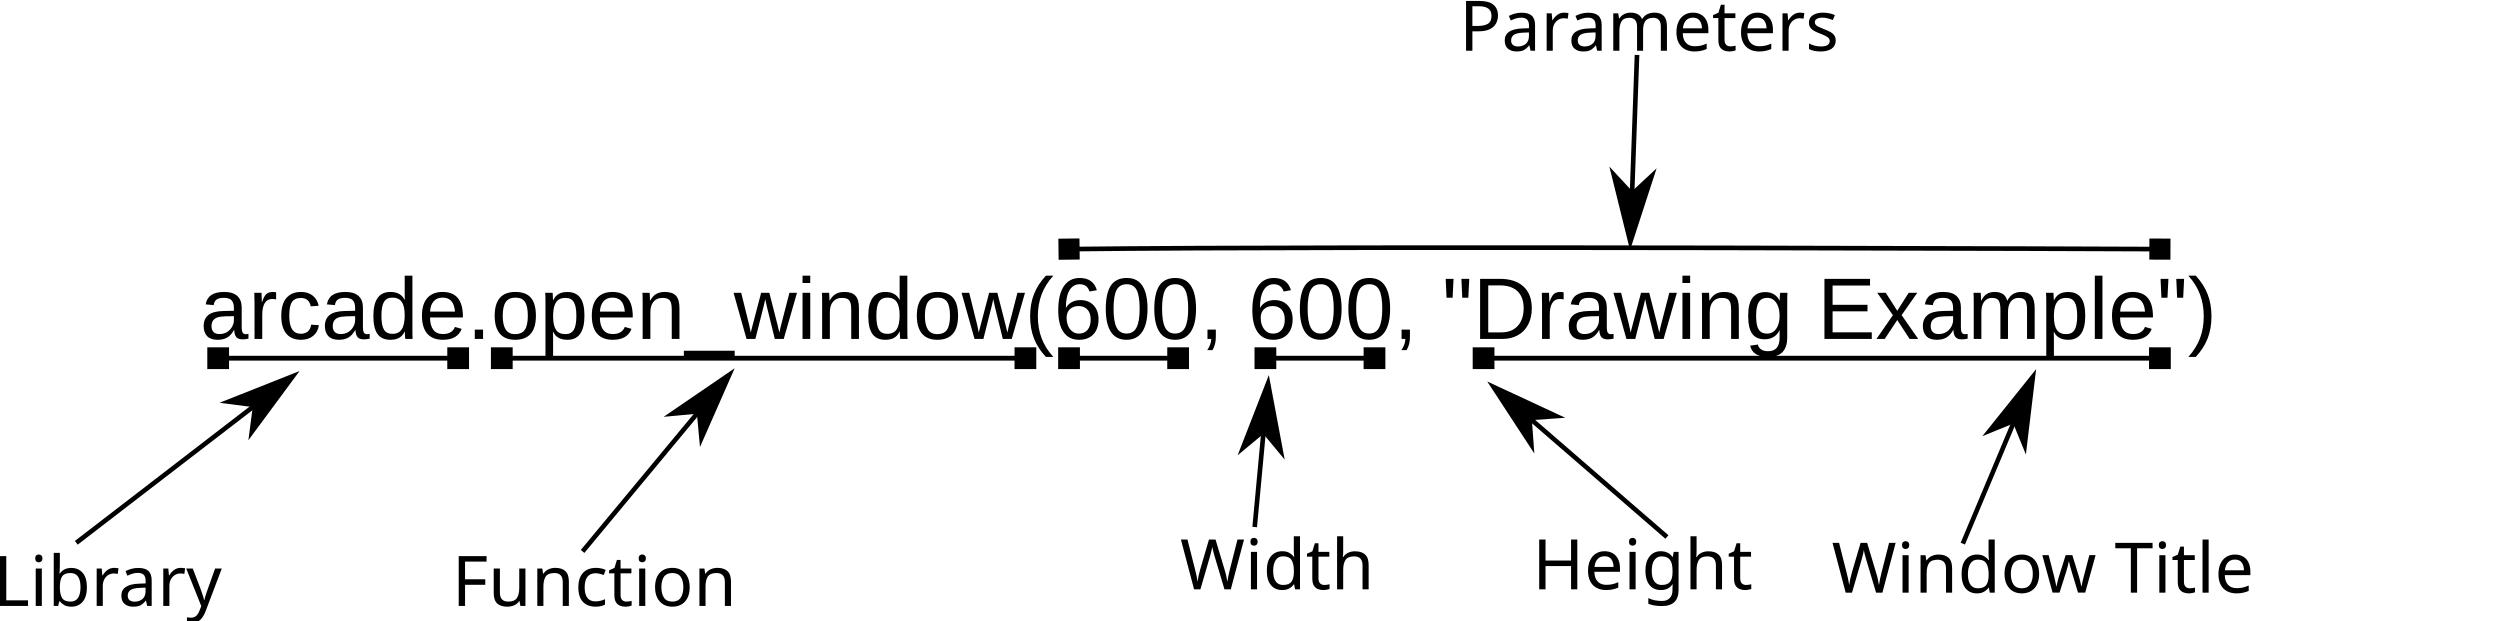
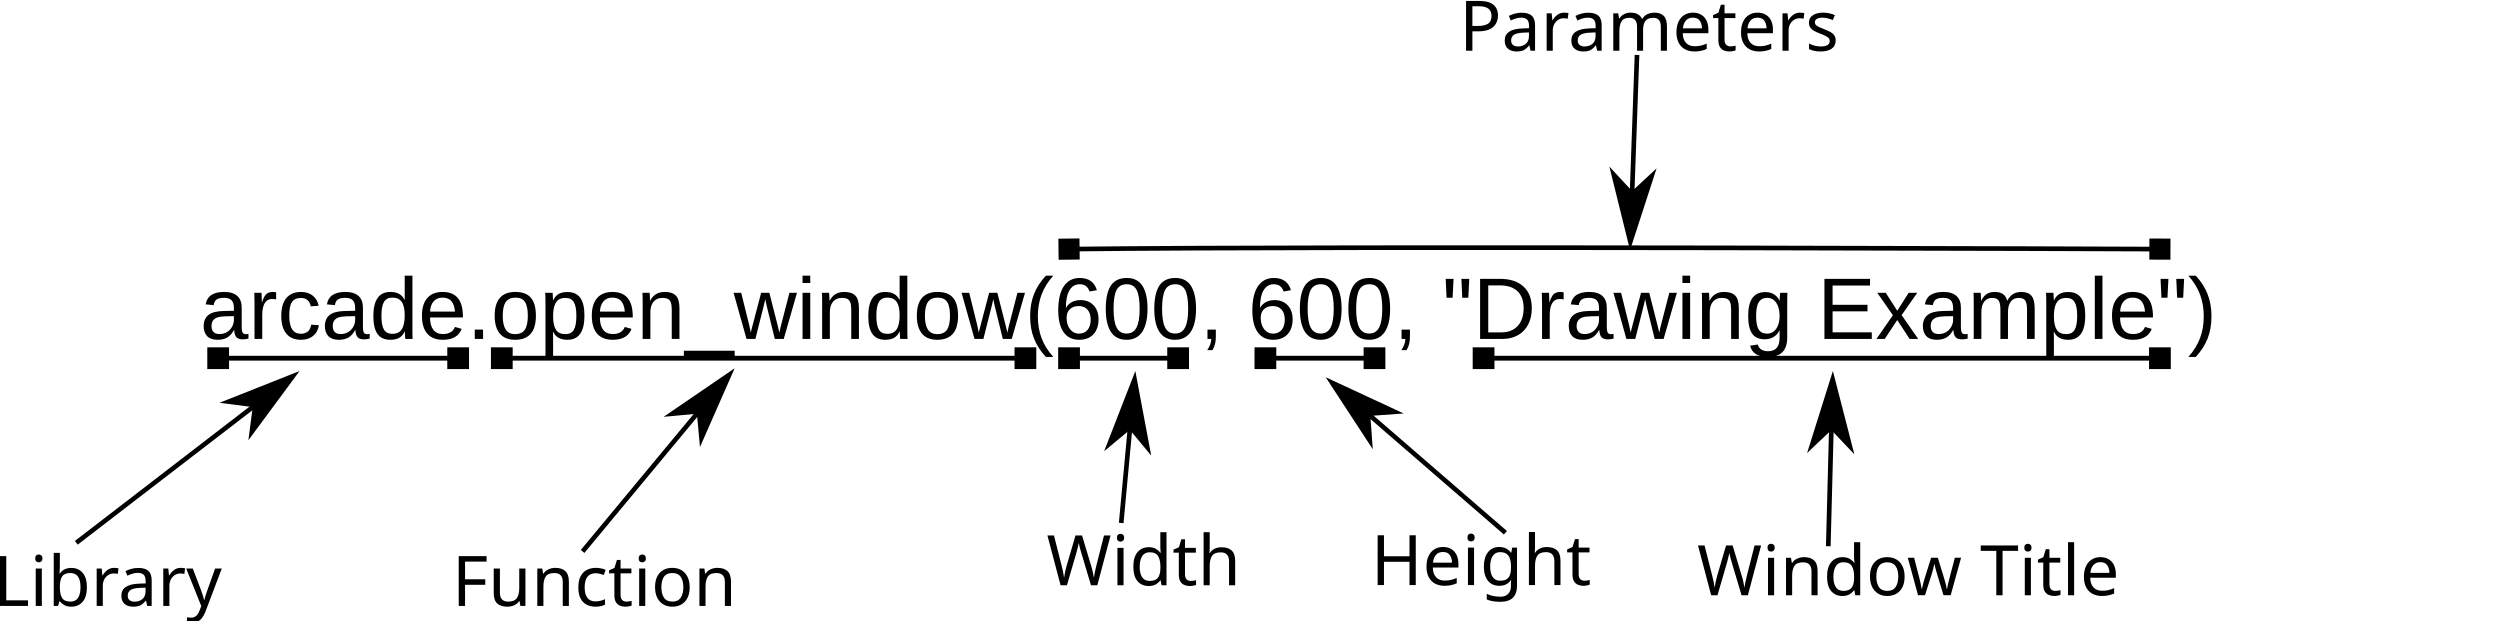
<svg xmlns="http://www.w3.org/2000/svg" width="151.591mm" height="37.595mm" viewBox="0 0 537.133 133.209" id="svg2" version="1.1">
  <defs id="defs4">
    <marker orient="auto" refY="0" refX="0" id="marker6206" style="overflow:visible">
      <path id="path6208" d="M -5,-5 -5,5 5,5 5,-5 -5,-5 Z" style="fill:#000000;fill-opacity:1;fill-rule:evenodd;stroke:#000000;stroke-width:1pt;stroke-opacity:1" transform="scale(0.4,0.4)" />
    </marker>
    <marker orient="auto" refY="0" refX="0" id="SquareL" style="overflow:visible">
      <path id="path4264" d="M -5,-5 -5,5 5,5 5,-5 -5,-5 Z" style="fill:#000000;fill-opacity:1;fill-rule:evenodd;stroke:#000000;stroke-width:1pt;stroke-opacity:1" transform="scale(0.8,0.8)" />
    </marker>
    <marker orient="auto" refY="0" refX="0" id="SquareM" style="overflow:visible">
      <path id="path4267" d="M -5,-5 -5,5 5,5 5,-5 -5,-5 Z" style="fill:#000000;fill-opacity:1;fill-rule:evenodd;stroke:#000000;stroke-width:1pt;stroke-opacity:1" transform="scale(0.4,0.4)" />
    </marker>
    <marker orient="auto" refY="0" refX="0" id="Arrow1Lstart" style="overflow:visible">
      <path id="path4194" d="M 0,0 5,-5 -12.5,0 5,5 0,0 Z" style="fill:#000000;fill-opacity:1;fill-rule:evenodd;stroke:#000000;stroke-width:1pt;stroke-opacity:1" transform="matrix(0.8,0,0,0.8,10,0)" />
    </marker>
    <marker orient="auto" refY="0" refX="0" id="Arrow1Lstart-1" style="overflow:visible">
      <path id="path4194-5" d="M 0,0 5,-5 -12.5,0 5,5 0,0 Z" style="fill:#000000;fill-opacity:1;fill-rule:evenodd;stroke:#000000;stroke-width:1pt;stroke-opacity:1" transform="matrix(0.8,0,0,0.8,10,0)" />
    </marker>
    <marker orient="auto" refY="0" refX="0" id="Arrow1Lstart-1-1" style="overflow:visible">
      <path id="path4194-5-5" d="M 0,0 5,-5 -12.5,0 5,5 0,0 Z" style="fill:#000000;fill-opacity:1;fill-rule:evenodd;stroke:#000000;stroke-width:1pt;stroke-opacity:1" transform="matrix(0.8,0,0,0.8,10,0)" />
    </marker>
    <marker orient="auto" refY="0" refX="0" id="Arrow1Lstart-1-6" style="overflow:visible">
      <path id="path4194-5-9" d="M 0,0 5,-5 -12.5,0 5,5 0,0 Z" style="fill:#000000;fill-opacity:1;fill-rule:evenodd;stroke:#000000;stroke-width:1pt;stroke-opacity:1" transform="matrix(0.8,0,0,0.8,10,0)" />
    </marker>
    <marker orient="auto" refY="0" refX="0" id="Arrow1Lstart-1-10" style="overflow:visible">
      <path id="path4194-5-8" d="M 0,0 5,-5 -12.5,0 5,5 0,0 Z" style="fill:#000000;fill-opacity:1;fill-rule:evenodd;stroke:#000000;stroke-width:1pt;stroke-opacity:1" transform="matrix(0.8,0,0,0.8,10,0)" />
    </marker>
    <marker orient="auto" refY="0" refX="0" id="Arrow1Lstart-1-9" style="overflow:visible">
      <path id="path4194-5-3" d="M 0,0 5,-5 -12.5,0 5,5 0,0 Z" style="fill:#000000;fill-opacity:1;fill-rule:evenodd;stroke:#000000;stroke-width:1pt;stroke-opacity:1" transform="matrix(0.8,0,0,0.8,10,0)" />
    </marker>
    <marker orient="auto" refY="0" refX="0" id="SquareM-5" style="overflow:visible">
      <path id="path4267-6" d="M -5,-5 -5,5 5,5 5,-5 -5,-5 Z" style="fill:#000000;fill-opacity:1;fill-rule:evenodd;stroke:#000000;stroke-width:1pt;stroke-opacity:1" transform="scale(0.4,0.4)" />
    </marker>
    <marker orient="auto" refY="0" refX="0" id="marker6206-7" style="overflow:visible">
      <path id="path6208-1" d="M -5,-5 -5,5 5,5 5,-5 -5,-5 Z" style="fill:#000000;fill-opacity:1;fill-rule:evenodd;stroke:#000000;stroke-width:1pt;stroke-opacity:1" transform="scale(0.4,0.4)" />
    </marker>
    <marker orient="auto" refY="0" refX="0" id="SquareM-4" style="overflow:visible">
      <path id="path4267-61" d="M -5,-5 -5,5 5,5 5,-5 -5,-5 Z" style="fill:#000000;fill-opacity:1;fill-rule:evenodd;stroke:#000000;stroke-width:1pt;stroke-opacity:1" transform="scale(0.4,0.4)" />
    </marker>
    <marker orient="auto" refY="0" refX="0" id="marker6206-8" style="overflow:visible">
      <path id="path6208-6" d="M -5,-5 -5,5 5,5 5,-5 -5,-5 Z" style="fill:#000000;fill-opacity:1;fill-rule:evenodd;stroke:#000000;stroke-width:1pt;stroke-opacity:1" transform="scale(0.4,0.4)" />
    </marker>
    <marker orient="auto" refY="0" refX="0" id="SquareM-0" style="overflow:visible">
      <path id="path4267-9" d="M -5,-5 -5,5 5,5 5,-5 -5,-5 Z" style="fill:#000000;fill-opacity:1;fill-rule:evenodd;stroke:#000000;stroke-width:1pt;stroke-opacity:1" transform="scale(0.4,0.4)" />
    </marker>
    <marker orient="auto" refY="0" refX="0" id="marker6206-74" style="overflow:visible">
      <path id="path6208-0" d="M -5,-5 -5,5 5,5 5,-5 -5,-5 Z" style="fill:#000000;fill-opacity:1;fill-rule:evenodd;stroke:#000000;stroke-width:1pt;stroke-opacity:1" transform="scale(0.4,0.4)" />
    </marker>
    <marker orient="auto" refY="0" refX="0" id="SquareM-7" style="overflow:visible">
      <path id="path4267-8" d="M -5,-5 -5,5 5,5 5,-5 -5,-5 Z" style="fill:#000000;fill-opacity:1;fill-rule:evenodd;stroke:#000000;stroke-width:1pt;stroke-opacity:1" transform="scale(0.4,0.4)" />
    </marker>
    <marker orient="auto" refY="0" refX="0" id="marker6206-1" style="overflow:visible">
      <path id="path6208-03" d="M -5,-5 -5,5 5,5 5,-5 -5,-5 Z" style="fill:#000000;fill-opacity:1;fill-rule:evenodd;stroke:#000000;stroke-width:1pt;stroke-opacity:1" transform="scale(0.4,0.4)" />
    </marker>
    <marker orient="auto" refY="0" refX="0" id="SquareM-3" style="overflow:visible">
      <path id="path4267-4" d="M -5,-5 -5,5 5,5 5,-5 -5,-5 Z" style="fill:#000000;fill-opacity:1;fill-rule:evenodd;stroke:#000000;stroke-width:1pt;stroke-opacity:1" transform="scale(0.4,0.4)" />
    </marker>
    <marker orient="auto" refY="0" refX="0" id="marker6206-78" style="overflow:visible">
      <path id="path6208-66" d="M -5,-5 -5,5 5,5 5,-5 -5,-5 Z" style="fill:#000000;fill-opacity:1;fill-rule:evenodd;stroke:#000000;stroke-width:1pt;stroke-opacity:1" transform="scale(0.4,0.4)" />
    </marker>
    <marker orient="auto" refY="0" refX="0" id="SquareM-0-4" style="overflow:visible">
      <path id="path4267-9-9" d="M -5,-5 -5,5 5,5 5,-5 -5,-5 Z" style="fill:#000000;fill-opacity:1;fill-rule:evenodd;stroke:#000000;stroke-width:1pt;stroke-opacity:1" transform="scale(0.4,0.4)" />
    </marker>
    <marker orient="auto" refY="0" refX="0" id="marker6206-74-3" style="overflow:visible">
      <path id="path6208-0-5" d="M -5,-5 -5,5 5,5 5,-5 -5,-5 Z" style="fill:#000000;fill-opacity:1;fill-rule:evenodd;stroke:#000000;stroke-width:1pt;stroke-opacity:1" transform="scale(0.4,0.4)" />
    </marker>
    <marker orient="auto" refY="0" refX="0" id="SquareM-0-4-5" style="overflow:visible">
      <path id="path4267-9-9-9" d="M -5,-5 -5,5 5,5 5,-5 -5,-5 Z" style="fill:#000000;fill-opacity:1;fill-rule:evenodd;stroke:#000000;stroke-width:1pt;stroke-opacity:1" transform="scale(0.4,0.4)" />
    </marker>
    <marker orient="auto" refY="0" refX="0" id="marker6206-74-3-6" style="overflow:visible">
      <path id="path6208-0-5-1" d="M -5,-5 -5,5 5,5 5,-5 -5,-5 Z" style="fill:#000000;fill-opacity:1;fill-rule:evenodd;stroke:#000000;stroke-width:1pt;stroke-opacity:1" transform="scale(0.4,0.4)" />
    </marker>
    <marker orient="auto" refY="0" refX="0" id="marker6206-3" style="overflow:visible">
      <path id="path6208-5" d="M -5,-5 V 5 H 5 V -5 Z" style="fill:#000000;fill-opacity:1;fill-rule:evenodd;stroke:#000000;stroke-width:1pt;stroke-opacity:1" transform="scale(0.4)" />
    </marker>
    <marker orient="auto" refY="0" refX="0" id="marker2338" style="overflow:visible">
      <path id="path2336" d="M -5,-5 V 5 H 5 V -5 Z" style="fill:#000000;fill-opacity:1;fill-rule:evenodd;stroke:#000000;stroke-width:1pt;stroke-opacity:1" transform="scale(0.4)" />
    </marker>
    <marker orient="auto" refY="0" refX="0" id="marker6206-3-3" style="overflow:visible">
      <path id="path6208-5-9" d="M -5,-5 V 5 H 5 V -5 Z" style="fill:#000000;fill-opacity:1;fill-rule:evenodd;stroke:#000000;stroke-width:1pt;stroke-opacity:1" transform="scale(0.4)" />
    </marker>
    <marker orient="auto" refY="0" refX="0" id="marker3251" style="overflow:visible">
      <path id="path3249" d="M -5,-5 V 5 H 5 V -5 Z" style="fill:#000000;fill-opacity:1;fill-rule:evenodd;stroke:#000000;stroke-width:1pt;stroke-opacity:1" transform="scale(0.4)" />
    </marker>
    <marker orient="auto" refY="0" refX="0" id="marker6206-9" style="overflow:visible">
      <path id="path6208-8" d="M -5,-5 V 5 H 5 V -5 Z" style="fill:#000000;fill-opacity:1;fill-rule:evenodd;stroke:#000000;stroke-width:1pt;stroke-opacity:1" transform="scale(0.4)" />
    </marker>
    <marker orient="auto" refY="0" refX="0" id="marker3592" style="overflow:visible">
      <path id="path3590" d="M -5,-5 V 5 H 5 V -5 Z" style="fill:#000000;fill-opacity:1;fill-rule:evenodd;stroke:#000000;stroke-width:1pt;stroke-opacity:1" transform="scale(0.4)" />
    </marker>
    <marker orient="auto" refY="0" refX="0" id="marker6206-9-2" style="overflow:visible">
      <path id="path6208-8-1" d="M -5,-5 V 5 H 5 V -5 Z" style="fill:#000000;fill-opacity:1;fill-rule:evenodd;stroke:#000000;stroke-width:1pt;stroke-opacity:1" transform="scale(0.4)" />
    </marker>
    <marker orient="auto" refY="0" refX="0" id="marker4213" style="overflow:visible">
      <path id="path4211" d="M -5,-5 V 5 H 5 V -5 Z" style="fill:#000000;fill-opacity:1;fill-rule:evenodd;stroke:#000000;stroke-width:1pt;stroke-opacity:1" transform="scale(0.4)" />
    </marker>
    <marker orient="auto" refY="0" refX="0" id="marker6206-9-3" style="overflow:visible">
      <path id="path6208-8-8" d="M -5,-5 V 5 H 5 V -5 Z" style="fill:#000000;fill-opacity:1;fill-rule:evenodd;stroke:#000000;stroke-width:1pt;stroke-opacity:1" transform="scale(0.4)" />
    </marker>
    <marker orient="auto" refY="0" refX="0" id="marker4730" style="overflow:visible">
      <path id="path4728" d="M -5,-5 V 5 H 5 V -5 Z" style="fill:#000000;fill-opacity:1;fill-rule:evenodd;stroke:#000000;stroke-width:1pt;stroke-opacity:1" transform="scale(0.4)" />
    </marker>
    <marker orient="auto" refY="0" refX="0" id="marker6206-9-3-3" style="overflow:visible">
      <path id="path6208-8-8-5" d="M -5,-5 V 5 H 5 V -5 Z" style="fill:#000000;fill-opacity:1;fill-rule:evenodd;stroke:#000000;stroke-width:1pt;stroke-opacity:1" transform="scale(0.4)" />
    </marker>
    <marker orient="auto" refY="0" refX="0" id="marker5275" style="overflow:visible">
      <path id="path5273" d="M -5,-5 V 5 H 5 V -5 Z" style="fill:#000000;fill-opacity:1;fill-rule:evenodd;stroke:#000000;stroke-width:1pt;stroke-opacity:1" transform="scale(0.4)" />
    </marker>
  </defs>
  <g id="layer1" transform="translate(-75.75059,-32.17073)">
    <flowRoot xml:space="preserve" id="flowRoot4156" style="font-style:normal;font-weight:normal;line-height:0.01%;font-family:sans-serif;letter-spacing:0px;word-spacing:0px;fill:#000000;fill-opacity:1;stroke:none;stroke-width:1px;stroke-linecap:butt;stroke-linejoin:miter;stroke-opacity:1">
      <flowRegion id="flowRegion4158">
        <rect id="rect4160" width="288.571" height="115" x="93.571" y="160.934" />
      </flowRegion>
      <flowPara id="flowPara4162" style="font-size:40px;line-height:1.25"> </flowPara>
    </flowRoot>
    <text xml:space="preserve" style="font-style:normal;font-weight:normal;line-height:0%;font-family:sans-serif;letter-spacing:0px;word-spacing:0px;fill:#000000;fill-opacity:1;stroke:none;stroke-width:1px;stroke-linecap:butt;stroke-linejoin:miter;stroke-opacity:1" x="74.286" y="162.362" id="text4164">
      <tspan id="tspan4166" x="74.286" y="162.362" style="font-size:15px;line-height:1.25">Library</tspan>
    </text>
    <text xml:space="preserve" style="font-style:normal;font-variant:normal;font-weight:normal;font-stretch:normal;line-height:0%;font-family:sans-serif;-inkscape-font-specification:'sans-serif, Normal';text-align:start;letter-spacing:0px;word-spacing:0px;writing-mode:lr-tb;text-anchor:start;fill:#000000;fill-opacity:1;stroke:none;stroke-width:1px;stroke-linecap:butt;stroke-linejoin:miter;stroke-opacity:1" x="172.857" y="162.362" id="text4168">
      <tspan id="tspan4170" x="172.857" y="162.362" style="font-size:15px;line-height:1.25">Function</tspan>
    </text>
    <text xml:space="preserve" style="font-style:normal;font-variant:normal;font-weight:normal;font-stretch:normal;line-height:0%;font-family:sans-serif;-inkscape-font-specification:'sans-serif, Normal';text-align:start;letter-spacing:0px;word-spacing:0px;writing-mode:lr-tb;text-anchor:start;fill:#000000;fill-opacity:1;stroke:none;stroke-width:1px;stroke-linecap:butt;stroke-linejoin:miter;stroke-opacity:1" x="389.286" y="43.076" id="text4172">
      <tspan id="tspan4174" x="389.286" y="43.076" style="font-size:15px;line-height:1.25">Parameters</tspan>
    </text>
-     <text xml:space="preserve" style="font-style:normal;font-variant:normal;font-weight:normal;font-stretch:normal;line-height:0%;font-family:sans-serif;-inkscape-font-specification:'sans-serif, Normal';text-align:start;letter-spacing:0px;word-spacing:0px;writing-mode:lr-tb;text-anchor:start;fill:#000000;fill-opacity:1;stroke:none;stroke-width:1px;stroke-linecap:butt;stroke-linejoin:miter;stroke-opacity:1" x="469.286" y="159.505" id="text4176">
-       <tspan id="tspan4178" x="469.286" y="159.505" style="font-size:15px;line-height:1.25">Window Title</tspan>
+     <text xml:space="preserve" style="font-style:normal;font-variant:normal;font-weight:normal;font-stretch:normal;line-height:0%;font-family:sans-serif;-inkscape-font-specification:'sans-serif, Normal';text-align:start;letter-spacing:0px;word-spacing:0px;writing-mode:lr-tb;text-anchor:start;fill:#000000;fill-opacity:1;stroke:none;stroke-width:1px;stroke-linecap:butt;stroke-linejoin:miter;stroke-opacity:1" x="440.381" y="160.063" id="text4176">
+       <tspan id="tspan4178" x="440.381" y="160.063" style="font-size:15px;line-height:1.25">Window Title</tspan>
    </text>
-     <text xml:space="preserve" style="font-style:normal;font-variant:normal;font-weight:normal;font-stretch:normal;line-height:0%;font-family:sans-serif;-inkscape-font-specification:'sans-serif, Normal';text-align:start;letter-spacing:0px;word-spacing:0px;writing-mode:lr-tb;text-anchor:start;fill:#000000;fill-opacity:1;stroke:none;stroke-width:1px;stroke-linecap:butt;stroke-linejoin:miter;stroke-opacity:1" x="329.286" y="158.791" id="text4180">
-       <tspan id="tspan4182" x="329.286" y="158.791" style="font-size:15px;line-height:1.25">Width</tspan>
+     <text xml:space="preserve" style="font-style:normal;font-variant:normal;font-weight:normal;font-stretch:normal;line-height:0%;font-family:sans-serif;-inkscape-font-specification:'sans-serif, Normal';text-align:start;letter-spacing:0px;word-spacing:0px;writing-mode:lr-tb;text-anchor:start;fill:#000000;fill-opacity:1;stroke:none;stroke-width:1px;stroke-linecap:butt;stroke-linejoin:miter;stroke-opacity:1" x="300.604" y="157.92" id="text4180">
+       <tspan id="tspan4182" x="300.604" y="157.92" style="font-size:15px;line-height:1.25">Width</tspan>
    </text>
-     <text xml:space="preserve" style="font-style:normal;font-variant:normal;font-weight:normal;font-stretch:normal;line-height:0%;font-family:sans-serif;-inkscape-font-specification:'sans-serif, Normal';text-align:start;letter-spacing:0px;word-spacing:0px;writing-mode:lr-tb;text-anchor:start;fill:#000000;fill-opacity:1;stroke:none;stroke-width:1px;stroke-linecap:butt;stroke-linejoin:miter;stroke-opacity:1" x="405" y="158.791" id="text4184">
-       <tspan id="tspan4186" x="405" y="158.791" style="font-size:15px;line-height:1.25">Height</tspan>
+     <text xml:space="preserve" style="font-style:normal;font-variant:normal;font-weight:normal;font-stretch:normal;line-height:0%;font-family:sans-serif;-inkscape-font-specification:'sans-serif, Normal';text-align:start;letter-spacing:0px;word-spacing:0px;writing-mode:lr-tb;text-anchor:start;fill:#000000;fill-opacity:1;stroke:none;stroke-width:1px;stroke-linecap:butt;stroke-linejoin:miter;stroke-opacity:1" x="370.291" y="157.875" id="text4184">
+       <tspan id="tspan4186" x="370.291" y="157.875" style="font-size:15px;line-height:1.25">Height</tspan>
    </text>
    <path style="fill:none;fill-rule:evenodd;stroke:#000000;stroke-width:1px;stroke-linecap:butt;stroke-linejoin:miter;stroke-opacity:1;marker-start:url(#Arrow1Lstart)" d="M 138.571,113.076 92.143,148.791" id="path4188" />
    <path style="fill:none;fill-rule:evenodd;stroke:#000000;stroke-width:1px;stroke-linecap:butt;stroke-linejoin:miter;stroke-opacity:1;marker-start:url(#Arrow1Lstart-1)" d="M 232.352,112.789 200.923,150.647" id="path4188-6" />
    <path style="fill:none;fill-rule:evenodd;stroke:#000000;stroke-width:1px;stroke-linecap:butt;stroke-linejoin:miter;stroke-opacity:1;marker-start:url(#Arrow1Lstart-1-1)" d="m 426.04,83.974 1.429,-40" id="path4188-6-6" />
-     <path style="fill:none;fill-rule:evenodd;stroke:#000000;stroke-width:1px;stroke-linecap:butt;stroke-linejoin:miter;stroke-opacity:1;marker-start:url(#Arrow1Lstart-1-6)" d="M 512.468,113.26 497.468,148.974" id="path4188-6-9" />
-     <path style="fill:none;fill-rule:evenodd;stroke:#000000;stroke-width:1px;stroke-linecap:butt;stroke-linejoin:miter;stroke-opacity:1;marker-start:url(#Arrow1Lstart-1-10)" d="m 348.182,114.688 -2.857,30.714" id="path4188-6-7" />
-     <path style="fill:none;fill-rule:evenodd;stroke:#000000;stroke-width:1px;stroke-linecap:butt;stroke-linejoin:miter;stroke-opacity:1;marker-start:url(#Arrow1Lstart-1-9)" d="m 396.754,115.403 37.143,32.143" id="path4188-6-2" />
+     <path style="fill:none;fill-rule:evenodd;stroke:#000000;stroke-width:1px;stroke-linecap:butt;stroke-linejoin:miter;stroke-opacity:1;marker-start:url(#Arrow1Lstart-1-6)" d="m 469.501,113.817 -0.937,35.714" id="path4188-6-9" />
+     <path style="fill:none;fill-rule:evenodd;stroke:#000000;stroke-width:1px;stroke-linecap:butt;stroke-linejoin:miter;stroke-opacity:1;marker-start:url(#Arrow1Lstart-1-10)" d="m 319.501,113.817 -2.857,30.714" id="path4188-6-7" />
+     <path style="fill:none;fill-rule:evenodd;stroke:#000000;stroke-width:1px;stroke-linecap:butt;stroke-linejoin:miter;stroke-opacity:1;marker-start:url(#Arrow1Lstart-1-9)" d="m 362.045,114.487 37.143,32.143" id="path4188-6-2" />
    <path style="fill:none;fill-rule:evenodd;stroke:#000000;stroke-width:1px;stroke-linecap:butt;stroke-linejoin:miter;stroke-opacity:1;marker-start:url(#SquareM-4);marker-end:url(#marker6206-8)" d="m 305.438,85.692 c 60.714,-0.714 234.375,0 234.375,0" id="path6068-7" />
    <text xml:space="preserve" style="font-style:normal;font-weight:normal;line-height:0%;font-family:sans-serif;letter-spacing:0px;word-spacing:0px;fill:#000000;fill-opacity:1;stroke:none;stroke-width:1px;stroke-linecap:butt;stroke-linejoin:miter;stroke-opacity:1" x="118.709" y="104.991" id="text11445">
      <tspan id="tspan11447" style="font-size:18.75px;line-height:1.25;-inkscape-font-specification:Arial;font-family:Arial;font-weight:normal;font-style:normal;font-stretch:normal;font-variant:normal" x="118.709" y="104.991">arcade.open_window(600, 600, "Drawing Example")</tspan>
    </text>
    <path style="fill:none;fill-rule:evenodd;stroke:#000000;stroke-width:1.031;stroke-linecap:butt;stroke-linejoin:miter;stroke-miterlimit:4;stroke-dasharray:none;stroke-opacity:1;marker-start:url(#marker6206);marker-end:url(#marker6206)" d="m 122.626,109.13 51.562,0" id="path2276" />
    <path style="fill:none;fill-rule:evenodd;stroke:#000000;stroke-width:1.031;stroke-linecap:butt;stroke-linejoin:miter;stroke-miterlimit:4;stroke-dasharray:none;stroke-opacity:1;marker-start:url(#marker6206-3);marker-end:url(#marker6206-3)" d="m 183.563,109.13 h 112.5" id="path2276-1" />
    <path style="fill:none;fill-rule:evenodd;stroke:#000000;stroke-width:1.031;stroke-linecap:butt;stroke-linejoin:miter;stroke-miterlimit:4;stroke-dasharray:none;stroke-opacity:1;marker-start:url(#marker6206-9);marker-end:url(#marker6206-9)" d="m 305.438,109.13 h 23.438" id="path2276-7" />
    <path style="fill:none;fill-rule:evenodd;stroke:#000000;stroke-width:1.1;stroke-linecap:butt;stroke-linejoin:miter;stroke-miterlimit:4;stroke-dasharray:none;stroke-opacity:1;marker-start:url(#marker6206-9-2);marker-end:url(#marker6206-9-2)" d="M 2.493,2.493 H 32.493" id="path2276-7-7" />
    <path style="fill:none;fill-rule:evenodd;stroke:#000000;stroke-width:1.031;stroke-linecap:butt;stroke-linejoin:miter;stroke-miterlimit:4;stroke-dasharray:none;stroke-opacity:1;marker-start:url(#marker6206-9-3);marker-end:url(#marker6206-9-3)" d="m 347.626,109.13 h 23.438" id="path2276-7-8" />
    <path style="fill:none;fill-rule:evenodd;stroke:#000000;stroke-width:1.031;stroke-linecap:butt;stroke-linejoin:miter;stroke-miterlimit:4;stroke-dasharray:none;stroke-opacity:1;marker-start:url(#marker6206-9-3-3);marker-end:url(#marker6206-9-3-3)" d="m 394.501,109.13 h 145.312" id="path2276-7-8-6" />
  </g>
</svg>
